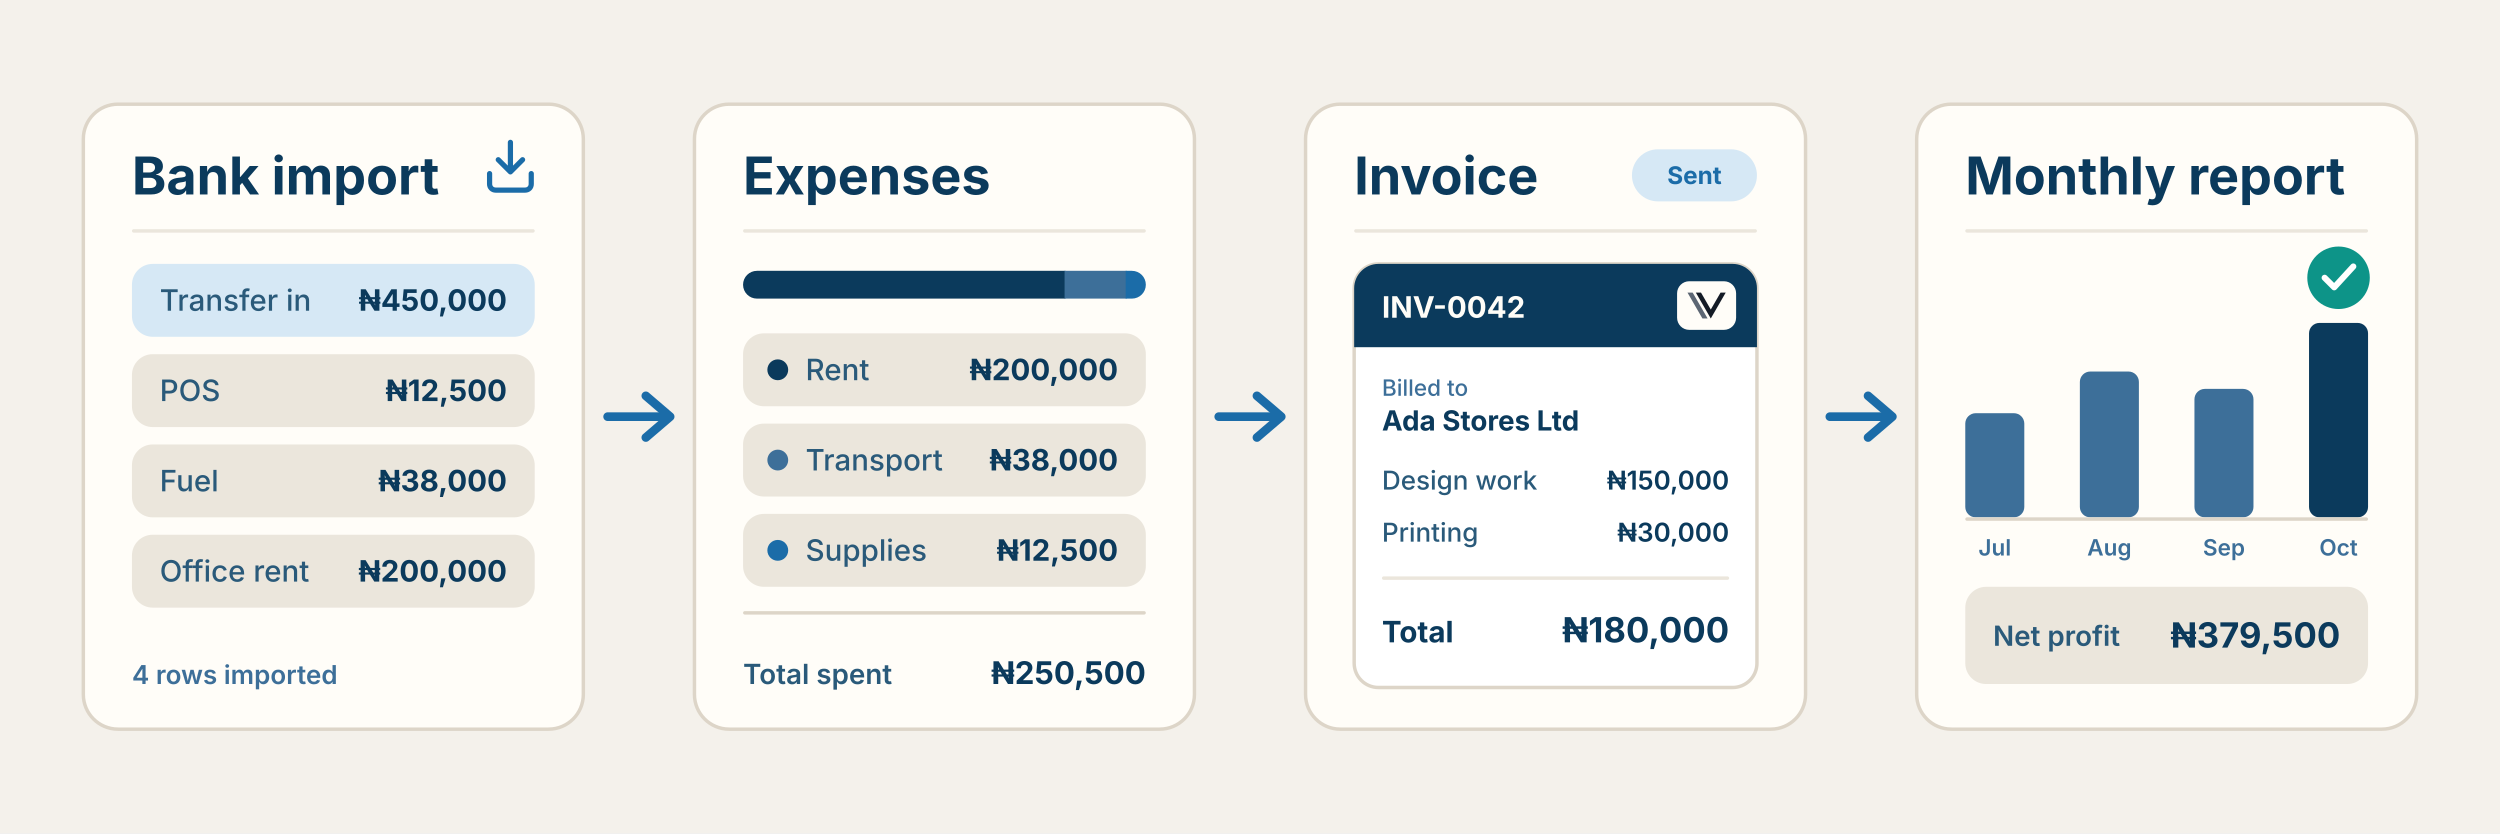
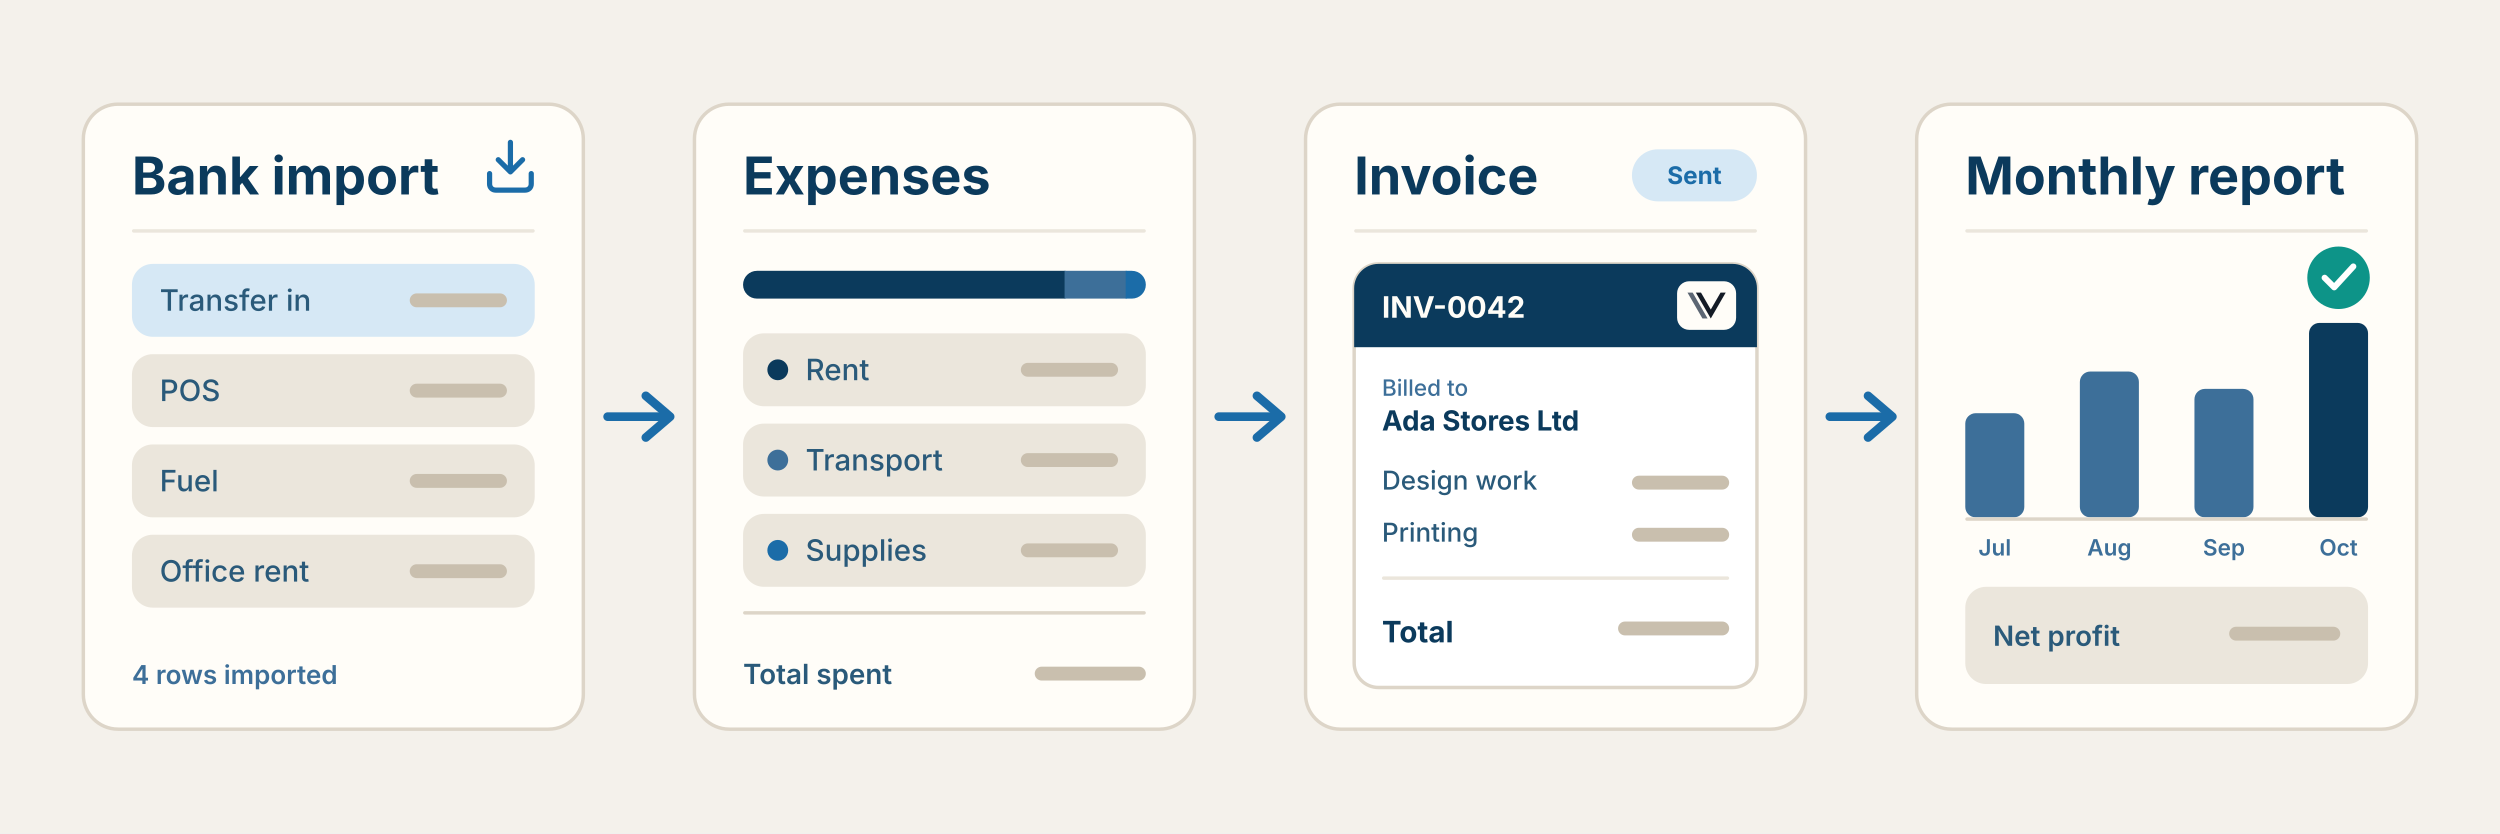
<svg xmlns="http://www.w3.org/2000/svg" width="1440" height="480" viewBox="0 0 1440 480" fill="none" role="img" aria-label="Bookkeeping flow: bank import, expenses, invoice and monthly report">
  <rect width="1440" height="480" fill="#F4F1EB" />
  <path d="M350 240 H382" stroke="#1B6CA8" stroke-width="5" stroke-linecap="round" />
  <path d="M372 228 L386 240 L372 252" stroke="#1B6CA8" stroke-width="5" stroke-linecap="round" stroke-linejoin="round" />
  <path d="M702 240 H734" stroke="#1B6CA8" stroke-width="5" stroke-linecap="round" />
  <path d="M724 228 L738 240 L724 252" stroke="#1B6CA8" stroke-width="5" stroke-linecap="round" stroke-linejoin="round" />
  <path d="M1054 240 H1086" stroke="#1B6CA8" stroke-width="5" stroke-linecap="round" />
  <path d="M1076 228 L1090 240 L1076 252" stroke="#1B6CA8" stroke-width="5" stroke-linecap="round" stroke-linejoin="round" />
  <rect x="48" y="60" width="288" height="360" rx="20" fill="#FFFDF8" stroke="#DDD5C8" stroke-width="2" />
  <text x="76" y="112" text-anchor="start" font-family="Inter, system-ui, sans-serif" font-size="30" font-weight="700" fill="#0B3A5C">Bank import</text>
  <rect x="76" y="132" width="232" height="2" rx="1" fill="#EBE6DC" />
  <path d="M294 82 V98 M287 92 L294 99 L301 92" stroke="#1B6CA8" stroke-width="3" stroke-linecap="round" stroke-linejoin="round" />
  <path d="M282 100 V106 c0 2 1.5 3.5 3.5 3.5 H302.5 c2 0 3.5 -1.5 3.5 -3.5 V100" stroke="#1B6CA8" stroke-width="3" stroke-linecap="round" stroke-linejoin="round" />
  <rect x="76" y="152" width="232" height="42" rx="12" fill="#D6E8F5" />
  <text x="92" y="179" text-anchor="start" font-family="Inter, system-ui, sans-serif" font-size="17" font-weight="500" fill="#2A5A7A">Transfer in</text>
-   <text x="292" y="179" text-anchor="end" font-family="Inter, system-ui, sans-serif" font-size="17" font-weight="700" fill="#0B3A5C">₦450,000</text>
+   <rect x="236" y="169" width="56" height="8" rx="4" fill="#C9BFAE" />
  <rect x="76" y="204" width="232" height="42" rx="12" fill="#EBE6DC" />
  <text x="92" y="231.0" text-anchor="start" font-family="Inter, system-ui, sans-serif" font-size="17" font-weight="500" fill="#2A5A7A">POS</text>
-   <text x="292" y="231.0" text-anchor="end" font-family="Inter, system-ui, sans-serif" font-size="17" font-weight="700" fill="#0B3A5C">₦12,500</text>
+   <rect x="236" y="221" width="56" height="8" rx="4" fill="#C9BFAE" />
  <rect x="76" y="256" width="232" height="42" rx="12" fill="#EBE6DC" />
  <text x="92" y="283.0" text-anchor="start" font-family="Inter, system-ui, sans-serif" font-size="17" font-weight="500" fill="#2A5A7A">Fuel</text>
-   <text x="292" y="283.0" text-anchor="end" font-family="Inter, system-ui, sans-serif" font-size="17" font-weight="700" fill="#0B3A5C">₦38,000</text>
+   <rect x="236" y="273" width="56" height="8" rx="4" fill="#C9BFAE" />
  <rect x="76" y="308" width="232" height="42" rx="12" fill="#EBE6DC" />
  <text x="92" y="335.0" text-anchor="start" font-family="Inter, system-ui, sans-serif" font-size="17" font-weight="500" fill="#2A5A7A">Office rent</text>
-   <text x="292" y="335.0" text-anchor="end" font-family="Inter, system-ui, sans-serif" font-size="17" font-weight="700" fill="#0B3A5C">₦200,000</text>
+   <rect x="236" y="325" width="56" height="8" rx="4" fill="#C9BFAE" />
  <text x="76" y="394" text-anchor="start" font-family="Inter, system-ui, sans-serif" font-size="15" font-weight="600" fill="#3D6F99">4 rows imported</text>
  <rect x="400" y="60" width="288" height="360" rx="20" fill="#FFFDF8" stroke="#DDD5C8" stroke-width="2" />
  <text x="428" y="112" text-anchor="start" font-family="Inter, system-ui, sans-serif" font-size="30" font-weight="700" fill="#0B3A5C">Expenses</text>
  <rect x="428" y="132" width="232" height="2" rx="1" fill="#EBE6DC" />
  <clipPath id="barclip">
    <rect x="428" y="156" width="232" height="16" rx="8" />
  </clipPath>
  <g clip-path="url(#barclip)">
    <rect x="428.0" y="156" width="185.7" height="16" fill="#0B3A5C" />
    <rect x="613.2" y="156" width="35.7" height="16" fill="#3D6F99" />
    <rect x="648.4" y="156" width="12.1" height="16" fill="#1B6CA8" />
  </g>
  <rect x="428" y="192" width="232" height="42" rx="12" fill="#EBE6DC" />
  <circle cx="448" cy="213.0" r="6" fill="#0B3A5C" />
  <text x="464" y="219.0" text-anchor="start" font-family="Inter, system-ui, sans-serif" font-size="17" font-weight="500" fill="#2A5A7A">Rent</text>
-   <text x="644" y="219.0" text-anchor="end" font-family="Inter, system-ui, sans-serif" font-size="17" font-weight="700" fill="#0B3A5C">₦200,000</text>
+   <rect x="588" y="209" width="56" height="8" rx="4" fill="#C9BFAE" />
  <rect x="428" y="244" width="232" height="42" rx="12" fill="#EBE6DC" />
  <circle cx="448" cy="265.0" r="6" fill="#3D6F99" />
  <text x="464" y="271.0" text-anchor="start" font-family="Inter, system-ui, sans-serif" font-size="17" font-weight="500" fill="#2A5A7A">Transport</text>
-   <text x="644" y="271.0" text-anchor="end" font-family="Inter, system-ui, sans-serif" font-size="17" font-weight="700" fill="#0B3A5C">₦38,000</text>
+   <rect x="588" y="261" width="56" height="8" rx="4" fill="#C9BFAE" />
  <rect x="428" y="296" width="232" height="42" rx="12" fill="#EBE6DC" />
  <circle cx="448" cy="317.0" r="6" fill="#1B6CA8" />
  <text x="464" y="323.0" text-anchor="start" font-family="Inter, system-ui, sans-serif" font-size="17" font-weight="500" fill="#2A5A7A">Supplies</text>
-   <text x="644" y="323.0" text-anchor="end" font-family="Inter, system-ui, sans-serif" font-size="17" font-weight="700" fill="#0B3A5C">₦12,500</text>
+   <rect x="588" y="313" width="56" height="8" rx="4" fill="#C9BFAE" />
  <rect x="428" y="352" width="232" height="2" rx="1" fill="#DDD5C8" />
  <text x="428" y="394" text-anchor="start" font-family="Inter, system-ui, sans-serif" font-size="16" font-weight="600" fill="#2A5A7A">Total spent</text>
-   <text x="660" y="394" text-anchor="end" font-family="Inter, system-ui, sans-serif" font-size="18" font-weight="700" fill="#0B3A5C">₦250,500</text>
+   <rect x="596" y="384" width="64" height="8" rx="4" fill="#C9BFAE" />
  <rect x="752" y="60" width="288" height="360" rx="20" fill="#FFFDF8" stroke="#DDD5C8" stroke-width="2" />
  <text x="780" y="112" text-anchor="start" font-family="Inter, system-ui, sans-serif" font-size="30" font-weight="700" fill="#0B3A5C">Invoice</text>
  <rect x="780" y="132" width="232" height="2" rx="1" fill="#EBE6DC" />
  <rect x="940" y="86" width="72" height="30" rx="15" fill="#D6E8F5" />
  <text x="976" y="106" text-anchor="middle" font-family="Inter, system-ui, sans-serif" font-size="14" font-weight="700" fill="#1B6CA8">Sent</text>
  <rect x="780" y="152" width="232" height="244" rx="14" fill="#FFFFFF" stroke="#DDD5C8" stroke-width="2" />
  <path d="M780 166 c0 -7.7 6.3 -14 14 -14 H998 c7.7 0 14 6.3 14 14 V200 H780 Z" fill="#0B3A5C" />
  <text x="796" y="183" text-anchor="start" font-family="Inter, system-ui, sans-serif" font-size="17" font-weight="700" fill="#FFFDF8">INV-0042</text>
  <rect x="966" y="162" width="34" height="28" rx="7" fill="#FFFDF8" />
  <g transform="translate(972.00 168.55) scale(0.0828)">
    <polygon points="0,0 36,0 139.92,180 103.92,180" fill="#5C6673" />
    <polygon points="58,0 94,0 161.92,117.65 229.85,0 265.85,0 161.92,180" fill="#141B26" />
  </g>
  <text x="796" y="228" text-anchor="start" font-family="Inter, system-ui, sans-serif" font-size="13" font-weight="500" fill="#3D6F99">Billed to</text>
  <text x="796" y="248" text-anchor="start" font-family="Inter, system-ui, sans-serif" font-size="16" font-weight="700" fill="#0B3A5C">Ada Stores Ltd</text>
  <text x="796" y="282" text-anchor="start" font-family="Inter, system-ui, sans-serif" font-size="15" font-weight="500" fill="#2A5A7A">Design work</text>
-   <text x="996" y="282" text-anchor="end" font-family="Inter, system-ui, sans-serif" font-size="15" font-weight="600" fill="#0B3A5C">₦150,000</text>
+   <rect x="940" y="274" width="56" height="8" rx="4" fill="#C9BFAE" />
  <text x="796" y="312" text-anchor="start" font-family="Inter, system-ui, sans-serif" font-size="15" font-weight="500" fill="#2A5A7A">Printing</text>
-   <text x="996" y="312" text-anchor="end" font-family="Inter, system-ui, sans-serif" font-size="15" font-weight="600" fill="#0B3A5C">₦30,000</text>
+   <rect x="940" y="304" width="56" height="8" rx="4" fill="#C9BFAE" />
  <rect x="796" y="332" width="200" height="2" rx="1" fill="#EBE6DC" />
  <text x="796" y="370" text-anchor="start" font-family="Inter, system-ui, sans-serif" font-size="17" font-weight="700" fill="#0B3A5C">Total</text>
-   <text x="996" y="370" text-anchor="end" font-family="Inter, system-ui, sans-serif" font-size="20" font-weight="700" fill="#0B3A5C">₦180,000</text>
+   <rect x="932" y="358" width="64" height="8" rx="4" fill="#C9BFAE" />
  <rect x="1104" y="60" width="288" height="360" rx="20" fill="#FFFDF8" stroke="#DDD5C8" stroke-width="2" />
  <text x="1132" y="112" text-anchor="start" font-family="Inter, system-ui, sans-serif" font-size="30" font-weight="700" fill="#0B3A5C">Monthly report</text>
  <rect x="1132" y="132" width="232" height="2" rx="1" fill="#EBE6DC" />
  <rect x="1132.0" y="238" width="34" height="60" rx="6" fill="#3D6F99" />
  <text x="1149.0" y="320" text-anchor="middle" font-family="Inter, system-ui, sans-serif" font-size="13" font-weight="600" fill="#3D6F99">Jul</text>
  <rect x="1198.0" y="214" width="34" height="84" rx="6" fill="#3D6F99" />
  <text x="1215.0" y="320" text-anchor="middle" font-family="Inter, system-ui, sans-serif" font-size="13" font-weight="600" fill="#3D6F99">Aug</text>
  <rect x="1264.0" y="224" width="34" height="74" rx="6" fill="#3D6F99" />
  <text x="1281.0" y="320" text-anchor="middle" font-family="Inter, system-ui, sans-serif" font-size="13" font-weight="600" fill="#3D6F99">Sep</text>
  <rect x="1330.0" y="186" width="34" height="112" rx="6" fill="#0B3A5C" />
  <text x="1347.0" y="320" text-anchor="middle" font-family="Inter, system-ui, sans-serif" font-size="13" font-weight="600" fill="#3D6F99">Oct</text>
  <rect x="1132" y="298" width="232" height="2" rx="1" fill="#DDD5C8" />
  <rect x="1132" y="338" width="232" height="56" rx="12" fill="#EBE6DC" />
  <text x="1148" y="372" text-anchor="start" font-family="Inter, system-ui, sans-serif" font-size="16" font-weight="600" fill="#2A5A7A">Net profit</text>
-   <text x="1348" y="373" text-anchor="end" font-family="Inter, system-ui, sans-serif" font-size="20" font-weight="700" fill="#0B3A5C">₦379,500</text>
+   <rect x="1284" y="361" width="64" height="8" rx="4" fill="#C9BFAE" />
  <circle cx="1347.0" cy="160" r="18" fill="#0D9488" />
  <path d="M1339.0 160 l5.5 5.5 11 -12" stroke="#FFFFFF" stroke-width="3.5" stroke-linecap="round" stroke-linejoin="round" />
</svg>
